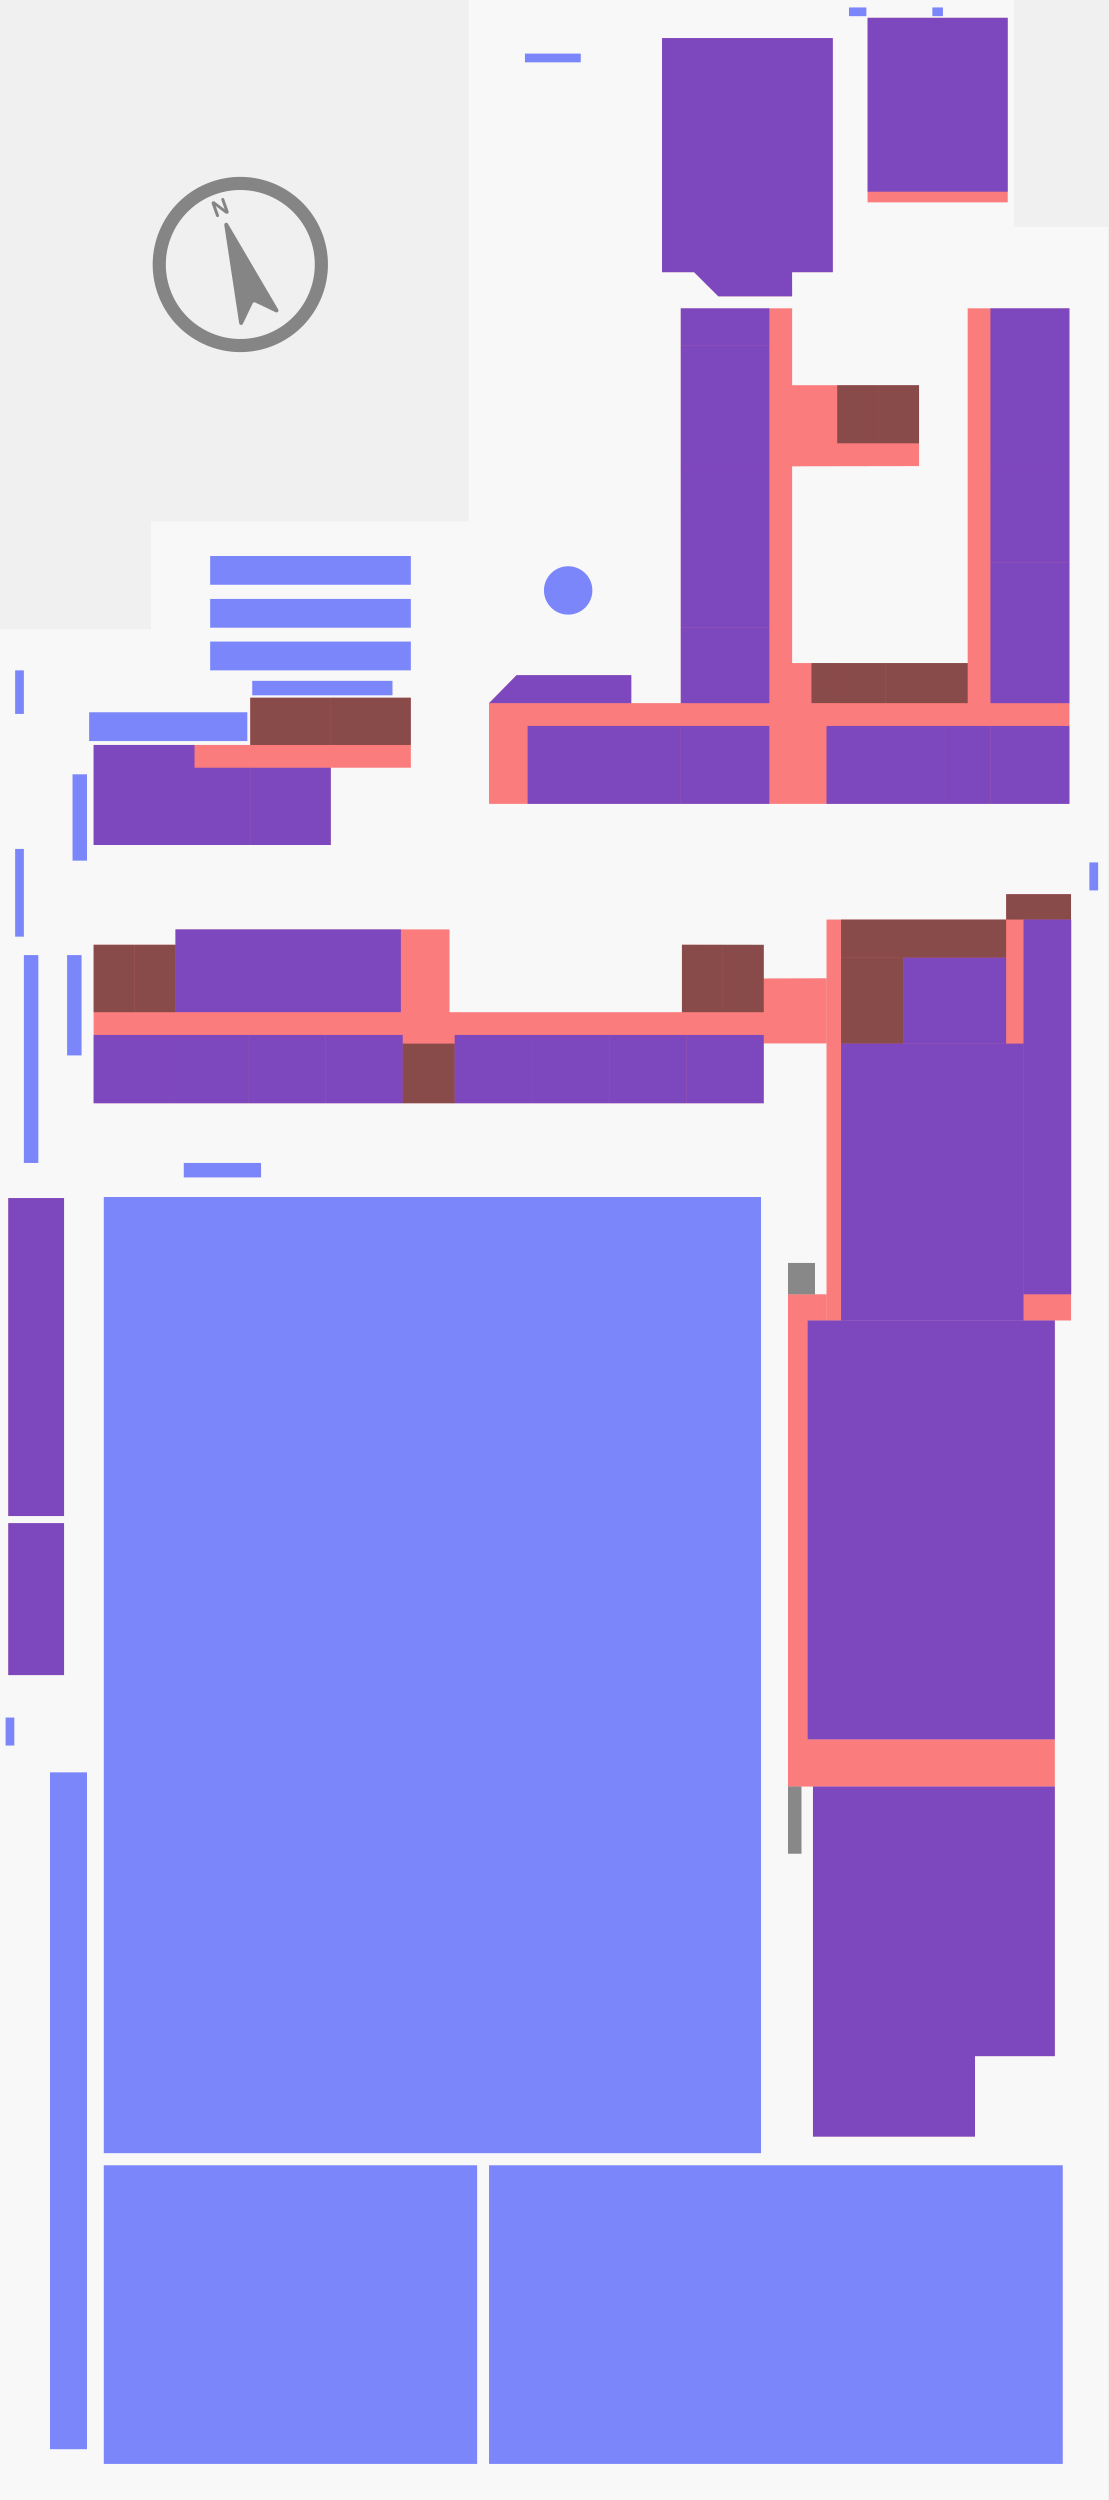
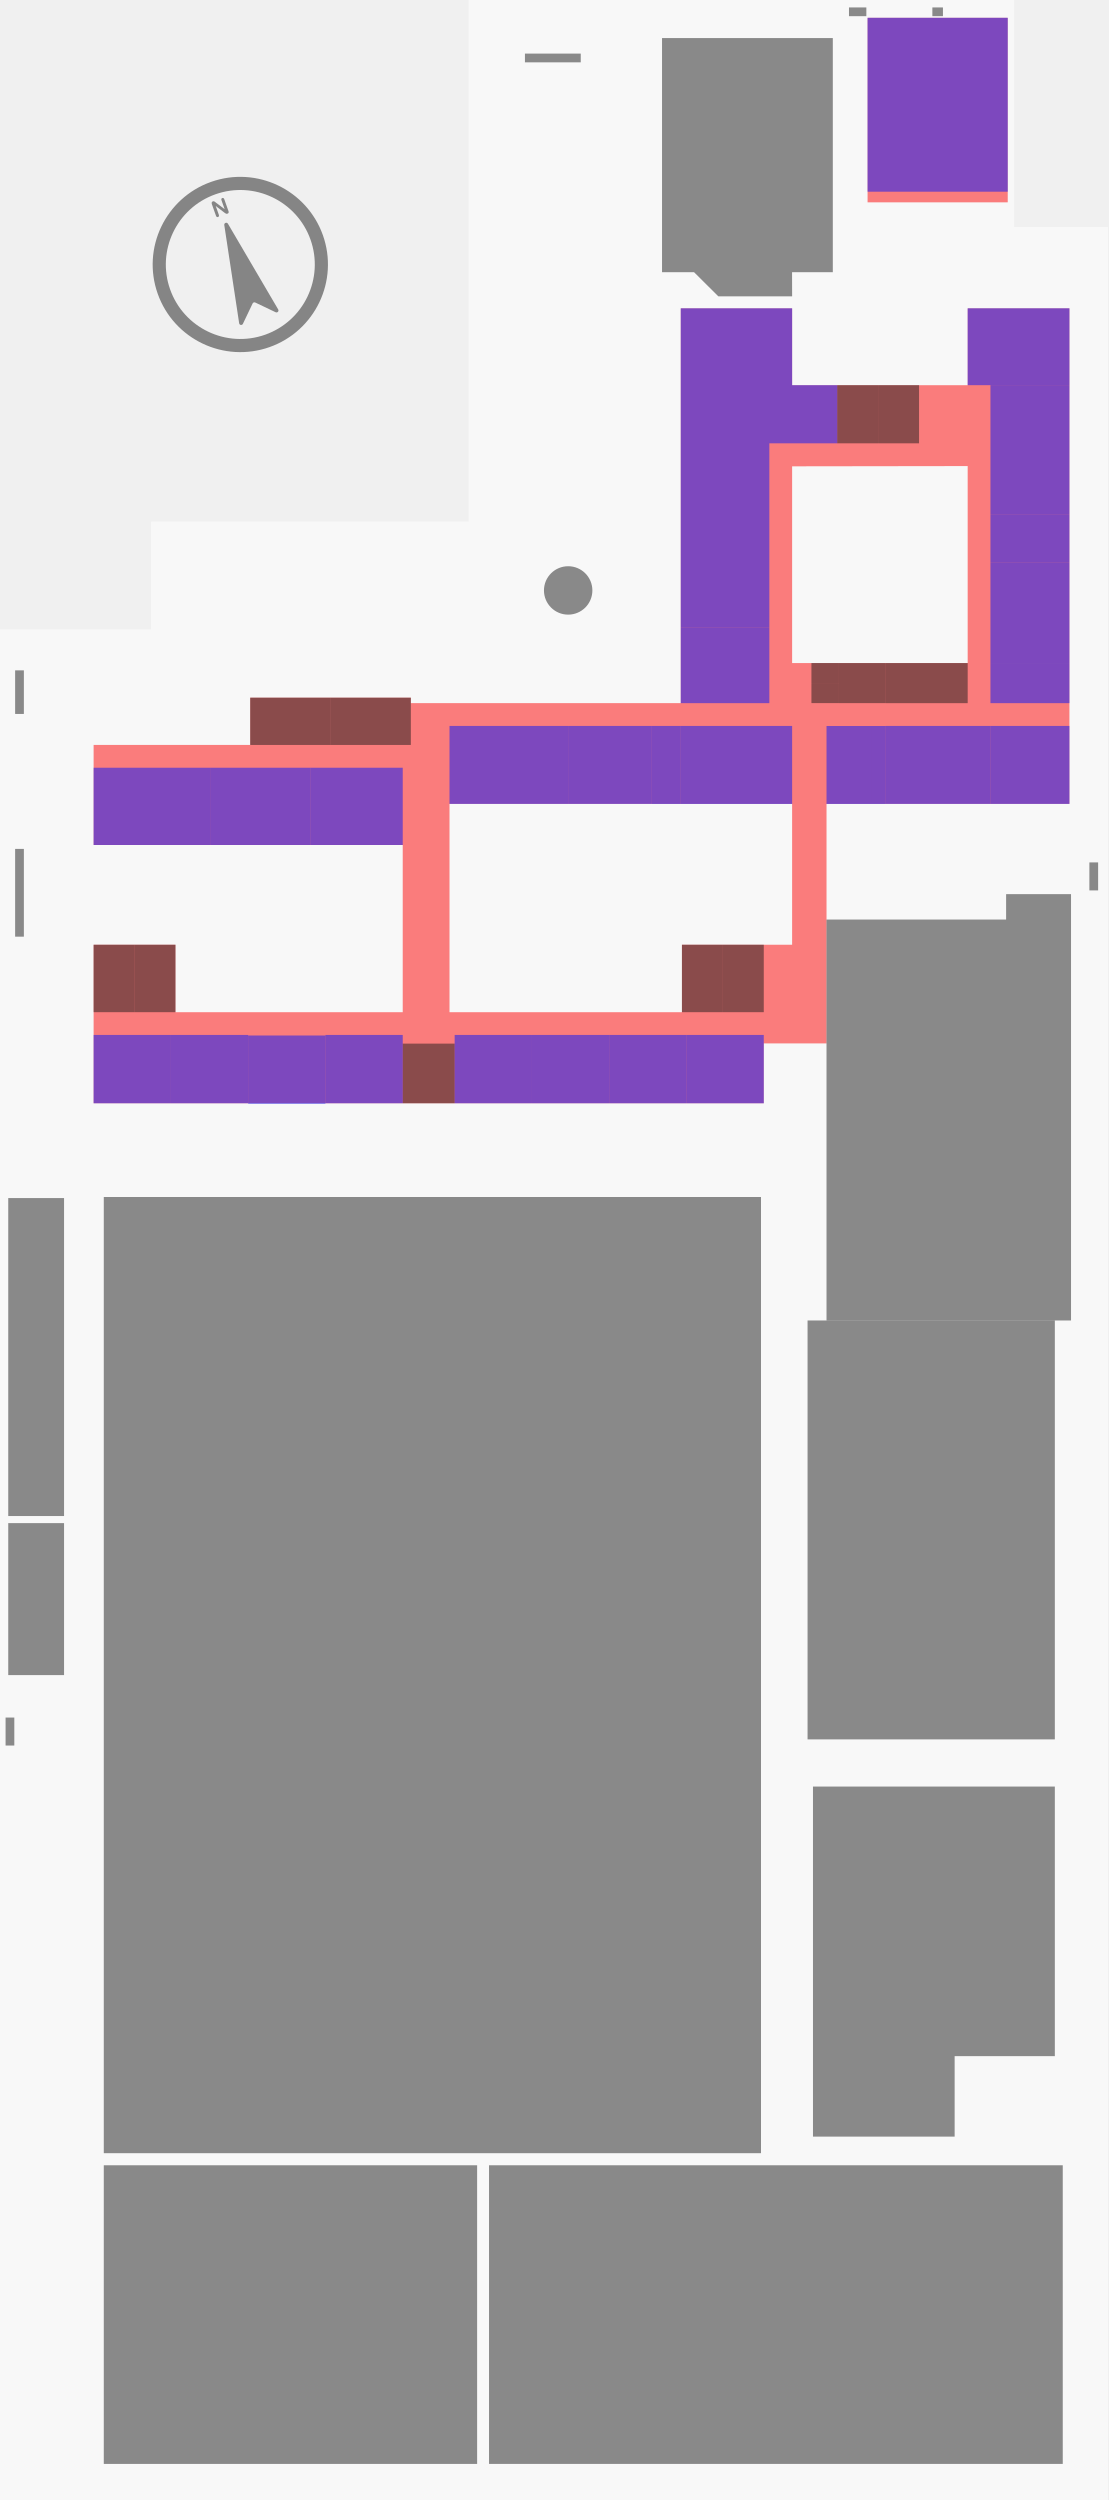
- <svg xmlns="http://www.w3.org/2000/svg" width="1991.311" height="4493.028" viewBox="0 0 1991.311 4493.028" version="1.1" xml:space="preserve" style="clip-rule:evenodd;fill-rule:evenodd;stroke-linejoin:round;stroke-miterlimit:2" id="svg72">
-   <defs id="defs72" />
-   <path d="m 1822.501,407.861 h 168.81 V 4493.028 H 0 V 1131.158 H 271.412 V 937.338 H 842.211 V 0 h 980.29 z" style="fill:#ffffff;fill-opacity:0.53" id="base" />
-   <path id="enclosure-classroom_building" d="M 315.321,1697.878 H 168.25 v 284.95 h 1204.411 v -107.62 h 112.78 v -117.08 l -112.78,0.35 v -60.25 l -147.07,-0.35 v 121.2 h -417.73 v -148.81 h -492.54 z" style="fill:#fd0000;fill-opacity:0.5" />
-   <path id="enclosure-management_building2" d="M 594.531,1518.638 H 168.25 v -179.81 h 281.438 v -84.93 h 288.683 v 125.87 h -143.84" style="fill:#fd0000;fill-opacity:0.5" />
-   <path id="enclosure-nishi_hall" style="fill:#fd0000;fill-opacity:0.5" d="m 1559.221,31.975 h 251.88 v 331.664 h -251.88 z" />
-   <path d="m 1924.851,1606.968 v 766.2 h -439.42 v -720.55 h 322.78 v -45.65 z" style="clip-rule:evenodd;fill:#fd0000;fill-opacity:0.5;fill-rule:evenodd;stroke-linejoin:round;stroke-miterlimit:2" id="enclosure-pool" />
-   <path id="enclosure-audiovisual_hall" d="M 1496.741,68.417 V 489.22 h -73.24 l 0.1,43.395 h -132.59 l -43.62,-43.395 h -57.59 V 68.417 Z" style="fill:#fd0000;fill-opacity:0.5" />
-   <path d="m 1895.761,3210.818 v 484.52 h -143.51 v 144.62 h -291.15 v -629.14 z" style="fill:#fd0000;fill-opacity:0.5" id="enclosure-martial_arts_field" />
-   <path id="enclosure-gym" style="fill:#fd0000;fill-opacity:0.5" d="m 1451.351,2373.168 h 444.41 v 752.87 h -444.41 z" />
-   <path id="enclosure-clubroom_building_0" style="fill:#fd0000;fill-opacity:0.5" d="m 14.815,2153.188 h 100.302 v 571.43 H 14.815 Z" />
-   <path id="enclosure-clubroom_building_1" style="fill:#fd0000;fill-opacity:0.5" d="m 14.816,2737.368 h 100.303 v 273.126 H 14.816 Z" />
-   <path d="m 1485.441,2326.138 v 47.05 h -34.09 v 752.87 h 444.41 v 84.77 h -479.57 v -884.69 z" style="fill:#fd0000;fill-opacity:0.5" id="enclosure-gym_passage" />
-   <path id="enclosure-management_building1" d="m 878.891,1444.778 v -181.06 l 49.48,-50.31 h 206.19 v 50.31 h 88.9 V 554.085 h 200.14 v 138.156 h 228.12 v 145.378 l -228.12,0.457 v 353.562 h 315.53 V 554.085 h 182.86 v 890.693 z" style="fill:#fd0000;fill-opacity:0.5" />
-   <path id="none-wc" style="fill:#191919;fill-opacity:0.5" d="m 168.25,1697.878 h 73.535 v 121.21 H 168.25 Z" />
-   <path id="none-stairs" style="fill:#191919;fill-opacity:0.5" d="m 241.785,1697.878 h 73.535 v 121.21 h -73.535 z" />
-   <path id="none-wc1" style="fill:#191919;fill-opacity:0.5" d="m 1225.581,1697.878 h 73.54 v 121.21 h -73.54 z" />
-   <path id="none-stairs1" style="fill:#191919;fill-opacity:0.5" d="m 1299.121,1697.878 h 73.54 v 121.21 h -73.54 z" />
-   <path id="none-wc2" style="fill:#191919;fill-opacity:0.5" d="m 1504.641,692.241 h 73.54 v 104.491 h -73.54 z" />
-   <path id="none-stairs2" style="fill:#191919;fill-opacity:0.5" d="m 1578.181,692.241 h 73.54 v 104.491 h -73.54 z" />
-   <path id="none-stairs3" style="fill:#191919;fill-opacity:0.5" d="m 449.688,1253.898 h 144.843 v 84.93 H 449.688 Z" />
-   <path id="none-wc3" style="fill:#191919;fill-opacity:0.5" d="m 594.531,1253.898 h 143.83 v 84.93 h -143.83 z" />
-   <path id="none-stairs4" style="fill:#191919;fill-opacity:0.5" d="m 723.791,1875.608 h 93.32 v 107.22 h -93.32 z" />
-   <path id="none-wc4" style="fill:#191919;fill-opacity:0.5" d="m 1511.551,1721.168 h 111.59 v 154.43 h -111.59 z" />
-   <path id="none" style="fill:#191919;fill-opacity:0.5" d="m 1511.551,1652.608 h 296.68 v 68.56 h -296.68 z" />
-   <path id="none-stairs5" style="fill:#191919;fill-opacity:0.5" d="m 1808.221,1606.968 h 116.64 v 45.66 h -116.64 z" />
-   <path id="none-stairs6" style="fill:#191919;fill-opacity:0.5" d="m 1416.191,2269.808 h 48.53 v 56.31 h -48.53 z" />
-   <path id="none-stairs7" style="fill:#191919;fill-opacity:0.5" d="m 1416.191,3210.818 h 24.26 v 120.71 h -24.26 z" />
-   <path id="none-stairs8" style="fill:#191919;fill-opacity:0.5" d="m 1507.711,1191.678 h 84.11 v 72.03 h -84.11 z" />
-   <path id="none-wc5" style="fill:#191919;fill-opacity:0.5" d="m 1591.821,1191.678 h 147.31 v 72.03 h -147.31 z" />
-   <path id="none-ev" style="fill:#191919;fill-opacity:0.5" d="m 1458.321,1227.628 h 49.39 v 36.04 h -49.39 z" />
-   <path id="none-wc6" style="fill:#191919;fill-opacity:0.5" d="m 1458.321,1191.638 h 49.39 v 35.99 h -49.39 z" />
-   <path d="m 379.321,326.904 c 81.93,-29.013 172,13.949 201.02,95.879 29.01,81.93 -13.95,172.004 -95.884,201.016 -81.93,29.014 -172.004,-13.95 -201.016,-95.879 -29.013,-81.931 13.949,-172.003 95.88,-201.016 z m 7.885,22.267 c -69.641,24.661 -106.16,101.223 -81.499,170.864 24.662,69.64 101.224,106.159 170.865,81.498 C 546.213,576.872 582.731,500.309 558.071,430.669 533.409,361.028 456.847,324.51 387.206,349.171 Z" style="fill:#1a1a1a;fill-opacity:0.5" id="none-compass-2" />
-   <path d="m 436.53,582.011 c -0.67,1.404 -2.178,2.207 -3.717,1.977 -1.541,-0.226 -2.751,-1.432 -2.985,-2.973 -5.156,-34.036 -20.452,-135.013 -26.753,-176.606 -0.255,-1.68 0.719,-3.304 2.319,-3.87 1.603,-0.568 3.381,0.081 4.241,1.547 21.278,36.289 72.935,124.39 90.348,154.086 0.79,1.344 0.609,3.043 -0.446,4.188 -1.052,1.148 -2.729,1.473 -4.134,0.802 -11.528,-5.495 -29.425,-14.034 -36.662,-17.486 -0.847,-0.404 -1.822,-0.454 -2.709,-0.14 -0.884,0.313 -1.611,0.966 -2.015,1.812 -3.452,7.238 -11.989,25.137 -17.487,36.663 z" style="fill:#1a1a1a;fill-opacity:0.5" id="none-compass-1" />
-   <path d="m 387.609,363.798 16.146,12.184 -5.686,-16.054 c -0.369,-1.043 -0.422,-1.905 -0.16,-2.585 0.263,-0.68 0.776,-1.155 1.536,-1.424 0.786,-0.279 1.497,-0.237 2.137,0.124 0.64,0.36 1.143,1.062 1.512,2.106 l 7.517,21.227 c 0.839,2.369 0.278,3.901 -1.687,4.597 -0.49,0.174 -0.958,0.26 -1.4,0.258 -0.442,-0.003 -0.891,-0.096 -1.344,-0.281 -0.451,-0.186 -0.897,-0.432 -1.337,-0.739 -0.442,-0.306 -0.885,-0.622 -1.331,-0.948 l -15.824,-12.091 5.601,15.815 c 0.365,1.031 0.402,1.895 0.111,2.592 -0.293,0.698 -0.813,1.179 -1.562,1.444 -0.772,0.274 -1.487,0.227 -2.141,-0.143 -0.657,-0.368 -1.166,-1.062 -1.526,-2.08 l -7.374,-20.823 c -0.313,-0.884 -0.461,-1.612 -0.44,-2.186 0.036,-0.634 0.263,-1.222 0.679,-1.763 0.417,-0.541 0.938,-0.923 1.564,-1.144 0.49,-0.174 0.938,-0.243 1.344,-0.207 0.409,0.035 0.791,0.141 1.151,0.318 0.36,0.176 0.752,0.431 1.181,0.762 0.429,0.332 0.871,0.68 1.333,1.041 z" style="fill:#1a1a1a;fill-opacity:0.5;fill-rule:nonzero" id="none-compass-0" />
-   <path id="main-office_warehouse" style="fill:#0015fe;fill-opacity:0.5" d="m 1223.471,1127.858 h 159.2 v 135.86 h -159.2 z" />
-   <path id="main-pc_room" style="fill:#0015fe;fill-opacity:0.5" d="m 1223.471,911.278 h 159.2 v 216.58 h -159.2 z" />
-   <path id="main-pc_preparation_room" style="fill:#0015fe;fill-opacity:0.5" d="m 1223.471,837.677 h 159.2 v 73.601 h -159.2 z" />
-   <path id="main-ll_room" style="fill:#0015fe;fill-opacity:0.5" d="m 1223.471,621.104 h 159.2 v 216.579 h -159.2 z" />
-   <path id="main-ll_preparation_room" style="fill:#0015fe;fill-opacity:0.5" d="m 1223.471,554.086 h 159.2 V 621.1 h -159.2 z" />
-   <path id="main-teachers_entrance" d="m 1134.561,1263.718 v -50.31 h -206.19 l -49.48,50.31 z" style="fill:#0015fe;fill-opacity:0.5" />
-   <path id="main-home_economics_room" style="fill:#0015fe;fill-opacity:0.5" d="m 1780.071,1010.888 h 141.91 v 252.83 h -141.91 z" />
-   <path id="main-home_economics_preparation_room" style="fill:#0015fe;fill-opacity:0.5" d="m 1780.071,837.677 h 141.91 v 173.211 h -141.91 z" />
-   <path id="main-food_room" style="fill:#0015fe;fill-opacity:0.5" d="m 1780.071,554.084 h 141.91 v 283.592 h -141.91 z" />
-   <path id="main-straight_course" style="fill:#0015fe;fill-opacity:0.5" d="m 89.857,3185.288 h 66.486 v 1216.45 H 89.857 Z" />
-   <path id="main-bicycle_parking_1st_1" style="fill:#0015fe;fill-opacity:0.5" d="m 42.896,2090.068 v -373.57 H 68.88 v 373.57 z" />
-   <path id="main-bicycle_parking_1st_0" style="fill:#0015fe;fill-opacity:0.5" d="m 120.613,1896.828 v -180.33 h 25.984 v 180.33 z" />
-   <path id="main-bicycle_parking_2nd_0" style="fill:#0015fe;fill-opacity:0.5" d="m 130.359,1546.778 v -155.17 h 25.984 v 155.17 z" />
-   <path id="main-_1b" style="fill:#0015fe;fill-opacity:0.5" d="m 1094.891,1860.018 h 138.89 v 122.79 h -138.89 z" />
-   <path id="main-bicycle_parking_2nd_2" style="fill:#0015fe;fill-opacity:0.5" d="m 377.695,1153.058 h 360.666 v 51.73 H 377.695 Z" />
-   <path id="main-bicycle_parking_3nd_1" style="fill:#0015fe;fill-opacity:0.5" d="m 377.695,999.228 h 360.666 v 51.73 H 377.695 Z" />
-   <path id="main-bicycle_parking_3nd_0" style="fill:#0015fe;fill-opacity:0.5" d="m 377.695,1076.408 h 360.666 v 51.74 H 377.695 Z" />
-   <path d="m 1895.761,3210.818 v 484.52 h -143.51 v 144.62 h -291.15 v -629.14 z" style="fill:#0015fe;fill-opacity:0.5" id="main-martial_arts_field_1f" />
-   <path id="main-gym_1f" style="fill:#0015fe;fill-opacity:0.5" d="m 1451.351,2373.168 h 444.41 v 752.87 h -444.41 z" />
-   <path id="main-bicycle_parking_teachers" style="fill:#0015fe;fill-opacity:0.5" d="M 705.371,1249.608 H 453.306 v -25.99 h 252.065 z" />
-   <path id="main-bicycle_parking_1st_2" style="fill:#0015fe;fill-opacity:0.5" d="M 469.151,2116.048 H 330.264 v -25.99 h 138.887 z" />
-   <path id="main-bicycle_parking_2nd_1" style="fill:#0015fe;fill-opacity:0.5" d="m 160.21,1280.078 h 284.295 v 51.74 H 160.21 Z" />
-   <path id="main-handball_court" style="fill:#0015fe;fill-opacity:0.5" d="m 186.517,3891.448 h 670.974 v 536.73 H 186.517 Z" />
-   <path id="main-clubrooms" style="fill:#0015fe;fill-opacity:0.5" d="m 1839.471,1652.618 h 85.93 v 673.51 h -85.93 z" />
-   <path id="main-training_room" style="fill:#0015fe;fill-opacity:0.5" d="m 1623.131,1721.178 h 185.09 v 154.43 h -185.09 z" />
-   <path id="main-clubroom_building_0_1f" style="fill:#0015fe;fill-opacity:0.5" d="m 14.815,2153.188 h 100.302 v 571.43 H 14.815 Z" />
-   <path id="main-clubroom_building_1" style="fill:#0015fe;fill-opacity:0.5" d="m 14.816,2737.368 h 100.303 v 273.126 H 14.816 Z" />
-   <path id="main-fountain" style="fill:#0015fe;fill-opacity:0.5" d="m 1064.621,1061.138 c 0,24.02 -19.47,43.5 -43.5,43.5 -24.03,0 -43.5,-19.48 -43.5,-43.5 0,-24.03 19.47,-43.51 43.5,-43.51 24.03,0 43.5,19.48 43.5,43.51 z" />
-   <path id="main-gate_north_0" style="fill:#0015fe;fill-opacity:0.5" d="M 943.421,112.029 V 96.333 h 100.3 v 15.696 z" />
-   <path id="main-nishi_hall_1f" style="fill:#0015fe;fill-opacity:0.5" d="m 1559.221,31.975 h 251.88 v 312.558 h -251.88 z" />
-   <path id="main-audiovisual_hall_1f" d="M 1496.741,68.417 V 489.22 h -73.24 l 0.1,43.395 h -132.59 l -43.62,-43.395 h -57.59 V 68.417 Z" style="fill:#0015fe;fill-opacity:0.5" />
-   <path id="main-_1h" style="fill:#0015fe;fill-opacity:0.5" d="m 168.249,1860.018 h 138.887 v 122.79 H 168.249 Z" />
-   <path id="main-_1g" style="fill:#0015fe;fill-opacity:0.5" d="m 307.135,1860.018 h 138.887 v 122.79 H 307.135 Z" />
-   <path id="main-_1f" style="fill:#0015fe;fill-opacity:0.5" d="m 446.022,1860.018 h 138.889 v 122.79 H 446.022 Z" />
-   <path id="main-_1e" style="fill:#0015fe;fill-opacity:0.5" d="m 584.911,1860.018 h 138.88 v 122.79 h -138.88 z" />
-   <path id="main-_1d" style="fill:#0015fe;fill-opacity:0.5" d="m 817.111,1860.018 h 138.89 v 122.79 h -138.89 z" />
-   <path id="main-_1c" style="fill:#0015fe;fill-opacity:0.5" d="m 956.001,1860.018 h 138.89 v 122.79 h -138.89 z" />
-   <path id="main-_1a" style="fill:#0015fe;fill-opacity:0.5" d="m 1233.771,1860.018 h 138.89 v 122.79 h -138.89 z" />
-   <path id="main-janitorial_room" style="fill:#0015fe;fill-opacity:0.5" d="m 449.688,1379.778 h 144.843 v 138.86 H 449.688 Z" />
-   <path id="main-pilotis" style="fill:#0015fe;fill-opacity:0.5" d="m 1511.541,1875.608 h 327.93 v 497.57 h -327.93 z" />
-   <path id="main-students_entrance" style="fill:#0015fe;fill-opacity:0.5" d="m 315.321,1670.278 h 405.14 v 148.81 h -405.14 z" />
-   <path d="m 349.6,1379.768 h 100.086 v 138.86 H 168.248 v -179.8 H 349.6 Z" style="fill:#0015fe;fill-opacity:0.5" id="main-the_student_council_room" />
-   <path id="main-gate_east_0" style="fill:#0015fe;fill-opacity:0.5" d="m 1973.561,1600.248 h -15.7 v -50.31 h 15.7 z" />
-   <path id="main-gate_nishi_hall_0" style="fill:#0015fe;fill-opacity:0.5" d="M 1525.811,29.072 V 13.376 h 31.2 v 15.696 z" />
-   <path id="main-gate_nishi_hall_1" style="fill:#0015fe;fill-opacity:0.5" d="M 1675.661,29.072 V 13.376 h 19 v 15.696 z" />
-   <path id="main-gate_west_2" style="fill:#0015fe;fill-opacity:0.5" d="M 25.714,3137.108 H 10.018 v -50.31 h 15.696 z" />
-   <path id="main-gate_west_0" style="fill:#0015fe;fill-opacity:0.5" d="m 27.198,1525.678 h 15.696 v 157.7 H 27.198 Z" />
-   <path id="main-gate_west_1" style="fill:#0015fe;fill-opacity:0.5" d="m 27.198,1204.778 h 15.696 v 78.33 H 27.198 Z" />
-   <path id="main-corporate_planning_office" style="fill:#0015fe;fill-opacity:0.5" d="m 948.241,1304.658 h 275.22 v 140.12 h -275.22 z" />
-   <path id="main-principals_office" style="fill:#0015fe;fill-opacity:0.5" d="m 1223.461,1304.658 h 159.2 v 140.12 h -159.2 z" />
-   <path id="main-japanese_style_room" style="fill:#0015fe;fill-opacity:0.5" d="m 1780.081,1304.658 h 141.91 v 140.12 h -141.91 z" />
-   <path id="main-health_room" style="fill:#0015fe;fill-opacity:0.5" d="m 1485.451,1304.658 h 212.74 v 140.12 h -212.74 z" />
-   <path id="main-health_consultation_room" style="fill:#0015fe;fill-opacity:0.5" d="m 1698.191,1304.658 h 81.89 v 140.12 h -81.89 z" />
-   <path id="main-tennis_court" style="fill:#0015fe;fill-opacity:0.5" d="m 878.891,3891.448 h 1031.1 v 536.73 h -1031.1 z" />
-   <path id="main-grand" style="fill:#0015fe;fill-opacity:0.5" d="m 186.517,2151.268 h 1181.144 v 1718.46 H 186.517 Z" />
+ <svg xmlns="http://www.w3.org/2000/svg" width="1991.316" height="4493.032" viewBox="0 0 1991.316 4493.032" version="1.1" xml:space="preserve" style="clip-rule:evenodd;fill-rule:evenodd;stroke-linejoin:round;stroke-miterlimit:2" id="svg60">
+   <defs id="defs60" />
+   <path d="m 1822.498,407.861 h 168.818 v 4085.171 H 0 V 1131.161 H 271.412 V 937.339 H 842.211 V 0 h 980.287 z" style="fill:#ffffff;fill-opacity:0.53;stroke-width:2.308" id="base" />
+   <path id="enclosure-classroom_building" d="M 1739.131,692.241 V 554.085 h 182.86 v 890.693 h -436.55 v 430.43 h -112.78 v 107.62 H 168.25 v -284.95 h 147.071 v 121.2 h 408.47 v -300.44 h -555.541 v -179.81 h 281.438 v -84.93 h 288.683 v 9.82 H 1223.461 V 554.085 h 200.14 v 138.156 z m 0,145.378 -315.53,0.457 v 353.562 h 315.53 z m -315.53,607.159 H 807.861 v 374.3 H 1225.591 v -121.2 h 198.01 z" style="fill:#fd0000;fill-opacity:0.5" />
+   <path id="enclosure-nishi_hall" style="fill:#fd0000;fill-opacity:0.5;stroke-width:1.02" d="m 1559.222,31.975 h 251.881 v 331.664 h -251.881 z" />
+   <path id="none-audiovisual_hall" d="M 1496.741,68.417 V 489.22 h -73.24 l 0.1,43.395 h -132.59 l -43.62,-43.395 h -57.59 V 68.417 Z" style="fill:#1a1a1a;fill-opacity:0.5" />
+   <path d="m 1924.853,1606.968 v 766.2 h -439.418 v -720.55 h 322.78 v -45.65 z" style="fill:#1a1a1a;fill-opacity:0.5;stroke-width:1.019" id="none-enclosure-pool" />
+   <path d="m 1895.761,3210.817 v 484.516 h -180.08 v 144.624 h -254.58 v -629.14 z" style="fill:#1a1a1a;fill-opacity:0.5;stroke-width:0.997" id="none-martial_arts_field" />
+   <path id="none-enclosure-gym" style="fill:#1a1a1a;fill-opacity:0.5;stroke-width:0.991" d="m 1451.348,2373.167 h 444.409 v 752.868 h -444.409 z" />
+   <path id="none-wc" style="fill:#1a1a1a;fill-opacity:0.5;stroke-width:1.221" d="m 168.25,1697.877 h 73.535 v 121.208 h -73.535 z" />
+   <path id="none-stairs" style="fill:#1a1a1a;fill-opacity:0.5;stroke-width:1.221" d="m 241.785,1697.877 h 73.535 v 121.208 h -73.535 z" />
+   <path id="none-wc1" style="fill:#1a1a1a;fill-opacity:0.5;stroke-width:1.221" d="m 1225.586,1697.877 h 73.535 v 121.208 h -73.535 z" />
+   <path id="none-stairs1" style="fill:#1a1a1a;fill-opacity:0.5;stroke-width:1.221" d="m 1299.126,1697.877 h 73.535 v 121.208 h -73.535 z" />
+   <path id="none-wc2" style="fill:#1a1a1a;fill-opacity:0.5;stroke-width:1.133" d="m 1504.646,692.241 h 73.535 v 104.491 h -73.535 z" />
+   <path id="none-stairs2" style="fill:#1a1a1a;fill-opacity:0.5;stroke-width:1.133" d="m 1578.186,692.241 h 73.535 v 104.491 h -73.535 z" />
+   <path id="none-stairs3" style="fill:#1a1a1a;fill-opacity:0.5;stroke-width:1.055" d="m 449.688,1253.902 h 144.84 v 84.927 h -144.84 z" />
+   <path id="none-wc3" style="fill:#1a1a1a;fill-opacity:0.5;stroke-width:1.052" d="m 594.528,1253.902 h 143.838 v 84.927 h -143.838 z" />
+   <path id="none-stairs4" style="fill:#1a1a1a;fill-opacity:0.5;stroke-width:1.088" d="m 723.793,1875.608 h 93.318 v 107.22 h -93.318 z" />
+   <path id="none-wc4" style="fill:#1a1a1a;fill-opacity:0.5;stroke-width:1.006" d="m 1507.715,1191.682 h 84.105 v 71.985 h -84.105 z" />
+   <path id="none-wc5" style="fill:#1a1a1a;fill-opacity:0.5;stroke-width:0.545" d="m 1458.323,1191.638 h 49.391 v 35.992 h -49.391 z" />
+   <path id="none-ev" style="fill:#1a1a1a;fill-opacity:0.5;stroke-width:0.545" d="m 1458.323,1227.63 h 49.391 v 35.992 h -49.391 z" />
+   <path id="none-stairs5" style="fill:#1a1a1a;fill-opacity:0.5;stroke-width:1.332" d="m 1591.817,1191.681 h 147.316 v 72.03 h -147.316 z" />
+   <path id="none-grand" style="fill:#1a1a1a;fill-opacity:0.5;stroke-width:0.988" d="m 186.517,2151.267 h 1181.144 v 1718.463 H 186.517 Z" />
+   <path id="none-gate_west_0" style="fill:#1a1a1a;fill-opacity:0.5;stroke-width:1.102" d="m 27.198,1525.675 h 15.696 v 157.701 H 27.198 Z" />
+   <path id="none-gate_west_1" style="fill:#1a1a1a;fill-opacity:0.5;stroke-width:0.777" d="m 27.198,1204.781 h 15.696 v 78.33 H 27.198 Z" />
+   <path id="none-clubroom_building_1" style="fill:#1a1a1a;fill-opacity:0.5" d="m 14.816,2737.368 h 100.303 v 273.126 H 14.816 Z" />
+   <path id="none-clubroom_building_0" style="fill:#1a1a1a;fill-opacity:0.5;stroke-width:1.098" d="m 14.815,2153.192 h 100.302 v 571.43 H 14.815 Z" />
+   <path id="none-tennis_court" style="fill:#1a1a1a;fill-opacity:0.5;stroke-width:0.98" d="m 186.517,3891.448 h 670.976 v 536.734 H 186.517 Z" />
+   <path id="none-handball_court" style="fill:#1a1a1a;fill-opacity:0.5;stroke-width:1.001" d="M 878.89,3891.448 H 1909.993 v 536.733 H 878.89 Z" />
+   <path id="none-fountain" style="fill:#1a1a1a;fill-opacity:0.5;stroke-width:0.906" d="m 1064.623,1061.134 a 43.502,43.502 0 0 1 -43.502,43.502 43.502,43.502 0 0 1 -43.502,-43.502 43.502,43.502 0 0 1 43.502,-43.502 43.502,43.502 0 0 1 43.502,43.502 z" />
+   <path id="none-gate_north_0" style="fill:#1a1a1a;fill-opacity:0.5;stroke-width:0.879" d="M 943.421,112.029 V 96.333 H 1043.721 v 15.696 z" />
+   <path id="none-gate_east_0" style="fill:#1a1a1a;fill-opacity:0.5;stroke-width:0.622" d="m 1973.561,1600.248 h -15.7 v -50.31 h 15.7 z" />
+   <path id="none-gate_nishi_hall_0" style="fill:#1a1a1a;fill-opacity:0.5;stroke-width:0.49" d="M 1525.811,29.072 V 13.376 h 31.2 v 15.696 z" />
+   <path id="none-gate_nishi_hall_1" style="fill:#1a1a1a;fill-opacity:0.5;stroke-width:0.382" d="M 1675.661,29.072 V 13.376 h 19 v 15.696 z" />
+   <path id="none-gate_west_2" style="fill:#1a1a1a;fill-opacity:0.5;stroke-width:0.622" d="m 25.714,3137.108 h -15.696 v -50.31 h 15.696 z" />
+   <path d="m 379.321,326.904 c 81.93,-29.013 172.002,13.949 201.015,95.88 29.013,81.93 -13.949,172.003 -95.879,201.016 -81.931,29.013 -172.004,-13.95 -201.017,-95.88 -29.013,-81.93 13.95,-172.003 95.881,-201.016 z m 7.885,22.267 c -69.642,24.661 -106.16,101.223 -81.499,170.863 24.661,69.641 101.223,106.159 170.865,81.498 69.64,-24.661 106.159,-101.223 81.498,-170.864 -24.661,-69.641 -101.223,-106.158 -170.863,-81.497 z" style="fill:#1a1a1a;fill-opacity:0.5;stroke-width:0.157" id="none-compass_2" />
+   <path d="m 436.53,582.011 c -0.67,1.404 -2.178,2.208 -3.717,1.978 -1.541,-0.226 -2.751,-1.432 -2.985,-2.973 -5.156,-34.036 -20.451,-135.013 -26.753,-176.606 -0.254,-1.68 0.719,-3.303 2.319,-3.87 1.603,-0.568 3.381,0.082 4.241,1.547 21.278,36.29 72.936,124.39 90.348,154.086 0.79,1.345 0.609,3.043 -0.446,4.188 -1.052,1.147 -2.729,1.472 -4.133,0.802 -11.529,-5.496 -29.425,-14.035 -36.662,-17.487 -0.847,-0.404 -1.822,-0.454 -2.709,-0.14 -0.884,0.313 -1.611,0.966 -2.015,1.813 -3.452,7.237 -11.989,25.137 -17.487,36.662 z" style="fill:#1a1a1a;fill-opacity:0.5;stroke-width:0.29" id="none-compass_1" />
+   <path d="m 387.609,363.798 16.145,12.184 -5.685,-16.054 c -0.369,-1.043 -0.423,-1.905 -0.16,-2.585 0.263,-0.68 0.776,-1.155 1.535,-1.424 0.787,-0.279 1.497,-0.237 2.137,0.124 0.64,0.36 1.143,1.063 1.512,2.106 l 7.517,21.228 c 0.839,2.369 0.278,3.901 -1.688,4.597 -0.49,0.174 -0.958,0.26 -1.4,0.257 -0.442,-0.002 -0.891,-0.096 -1.344,-0.281 -0.45,-0.186 -0.897,-0.432 -1.337,-0.739 -0.442,-0.306 -0.885,-0.623 -1.332,-0.948 l -15.824,-12.091 5.6,15.815 c 0.365,1.031 0.402,1.895 0.112,2.592 -0.293,0.698 -0.813,1.179 -1.562,1.444 -0.772,0.273 -1.487,0.226 -2.141,-0.143 -0.657,-0.368 -1.165,-1.062 -1.526,-2.081 l -7.374,-20.823 c -0.313,-0.884 -0.461,-1.612 -0.44,-2.186 0.036,-0.634 0.263,-1.222 0.68,-1.763 0.417,-0.541 0.938,-0.922 1.564,-1.144 0.49,-0.174 0.938,-0.243 1.344,-0.207 0.408,0.035 0.791,0.141 1.151,0.318 0.36,0.177 0.752,0.431 1.181,0.763 0.429,0.332 0.871,0.679 1.333,1.041 z" style="fill:#1a1a1a;fill-opacity:0.5;fill-rule:nonzero;stroke-width:0.267" id="none-compass_0" />
+   <path id="main-book_vault" style="fill:#0015ff;fill-opacity:0.5;stroke-width:0.815" d="m 1223.473,1127.855 h 159.195 v 135.862 h -159.195 z" />
+   <path id="main-chemistry_experiment_preparation_room" style="fill:#0015ff;fill-opacity:0.5;stroke-width:1.015" d="m 1171.722,1304.661 h 51.741 v 140.229 h -51.741 z" />
+   <path id="main-chemistry_experiment_room" style="fill:#0015ff;fill-opacity:0.5;stroke-width:1.996" d="m 1223.477,1304.661 h 200.139 v 140.229 h -200.139 z" />
+   <path d="M 1223.473,1127.846 V 554.101 h 200.134 v 138.149 h 81.044 V 796.742 H 1382.668 v 331.104 z" style="fill:#0015ff;fill-opacity:0.5;stroke-width:1.838" id="main-library" />
+   <path id="main-pta_printing_room" style="fill:#0015ff;fill-opacity:0.5;stroke-width:0.536" d="m 1780.068,1191.64 h 141.911 v 72.074 h -141.911 z" />
+   <path id="main-biology_preparation_room" style="fill:#0015ff;fill-opacity:0.5;stroke-width:0.588" d="m 1780.068,924.285 h 141.911 v 86.608 h -141.911 z" />
+   <path id="main-biology_room" style="fill:#0015ff;fill-opacity:0.5;stroke-width:0.588" d="m 1780.068,692.241 h 141.911 v 232.043 h -141.911 z" />
+   <path id="main-special_room_1st" style="fill:#0015ff;fill-opacity:0.5;stroke-width:0.849" d="m 1780.068,1010.892 h 141.911 v 180.748 h -141.911 z" />
+   <path id="main-laputa" style="fill:#0015ff;fill-opacity:0.5;stroke-width:0.842" d="m 1739.133,554.085 h 182.856 v 138.156 h -182.856 z" />
+   <path id="main-nishi_hall_3f" style="fill:#0015ff;fill-opacity:0.5;stroke-width:0.99" d="m 1559.222,31.975 h 251.881 v 312.558 h -251.881 z" />
+   <path id="main-3h" style="fill:#0015ff;fill-opacity:0.5;stroke-width:1.367" d="M 168.249,1860.013 H 307.136 V 1982.81 H 168.249 Z" />
+   <path id="main-3g" style="fill:#0015ff;fill-opacity:0.5;stroke-width:1.367" d="M 307.135,1860.013 H 446.022 V 1982.81 H 307.135 Z" />
+   <path id="main-3f" style="fill:#0015ff;fill-opacity:0.5;stroke-width:1.367" d="M 446.022,1861.013 H 584.909 V 1983.81 H 446.022 Z" />
+   <path id="main-3e" style="fill:#0015ff;fill-opacity:0.5;stroke-width:1.367" d="m 584.908,1860.013 h 138.886 V 1982.81 h -138.886 z" />
+   <path id="main-3d" style="fill:#0015ff;fill-opacity:0.5;stroke-width:1.367" d="m 817.113,1860.013 h 138.886 V 1982.81 h -138.886 z" />
+   <path id="main-3c" style="fill:#0015ff;fill-opacity:0.5;stroke-width:1.367" d="M 956,1860.013 H 1094.887 V 1982.81 H 956 Z" />
+   <path id="main-3b" style="fill:#0015ff;fill-opacity:0.5;stroke-width:1.367" d="m 1094.89,1860.013 h 138.886 V 1982.81 h -138.886 z" />
+   <path id="main-3a" style="fill:#0015ff;fill-opacity:0.5;stroke-width:1.367" d="m 1233.77,1860.013 h 138.886 V 1982.81 h -138.886 z" />
+   <path id="main-chemistry_preparation_room" style="fill:#0015ff;fill-opacity:0.5;stroke-width:1.127" d="m 1021.121,1304.658 h 150.482 v 140.12 h -150.482 z" />
+   <path id="main-music_preparation_room" style="fill:#0015ff;fill-opacity:0.5;stroke-width:1.095" d="m 1780.077,1304.658 h 141.911 v 140.12 h -141.911 z" />
+   <path id="main-physics_experiment_room" style="fill:#0015ff;fill-opacity:0.5;stroke-width:1.208" d="m 558.317,1379.769 h 165.476 v 138.863 h -165.476 z" />
+   <path id="main-physics_preparation_room" style="fill:#0015ff;fill-opacity:0.5;stroke-width:1.262" d="m 377.7,1379.769 h 180.623 v 138.863 H 377.7 Z" />
+   <path id="main-physics_lecture_room" style="fill:#0015ff;fill-opacity:0.5;stroke-width:1.359" d="m 168.254,1379.769 h 209.446 v 138.863 H 168.254 Z" />
+   <path id="main-chemistry_lecture_room" style="fill:#0015ff;fill-opacity:0.5;stroke-width:1.652" d="M 807.86,1304.654 H 1021.116 V 1444.773 H 807.86 Z" />
+   <path id="main-musical_instrument_storage" style="fill:#0015ff;fill-opacity:0.5;stroke-width:0.582" d="m 1567.124,1304.766 h 24.695 v 140.12 h -24.695 z" />
+   <path id="main-practice_room" style="fill:#0015ff;fill-opacity:0.5;stroke-width:1.058" d="m 1485.442,1304.766 h 81.676 v 140.12 h -81.676 z" />
+   <path id="main-music_room" style="fill:#0015ff;fill-opacity:0.5;stroke-width:1.136" d="m 1591.806,1304.657 h 188.261 v 140.12 h -188.261 z" />
</svg>
